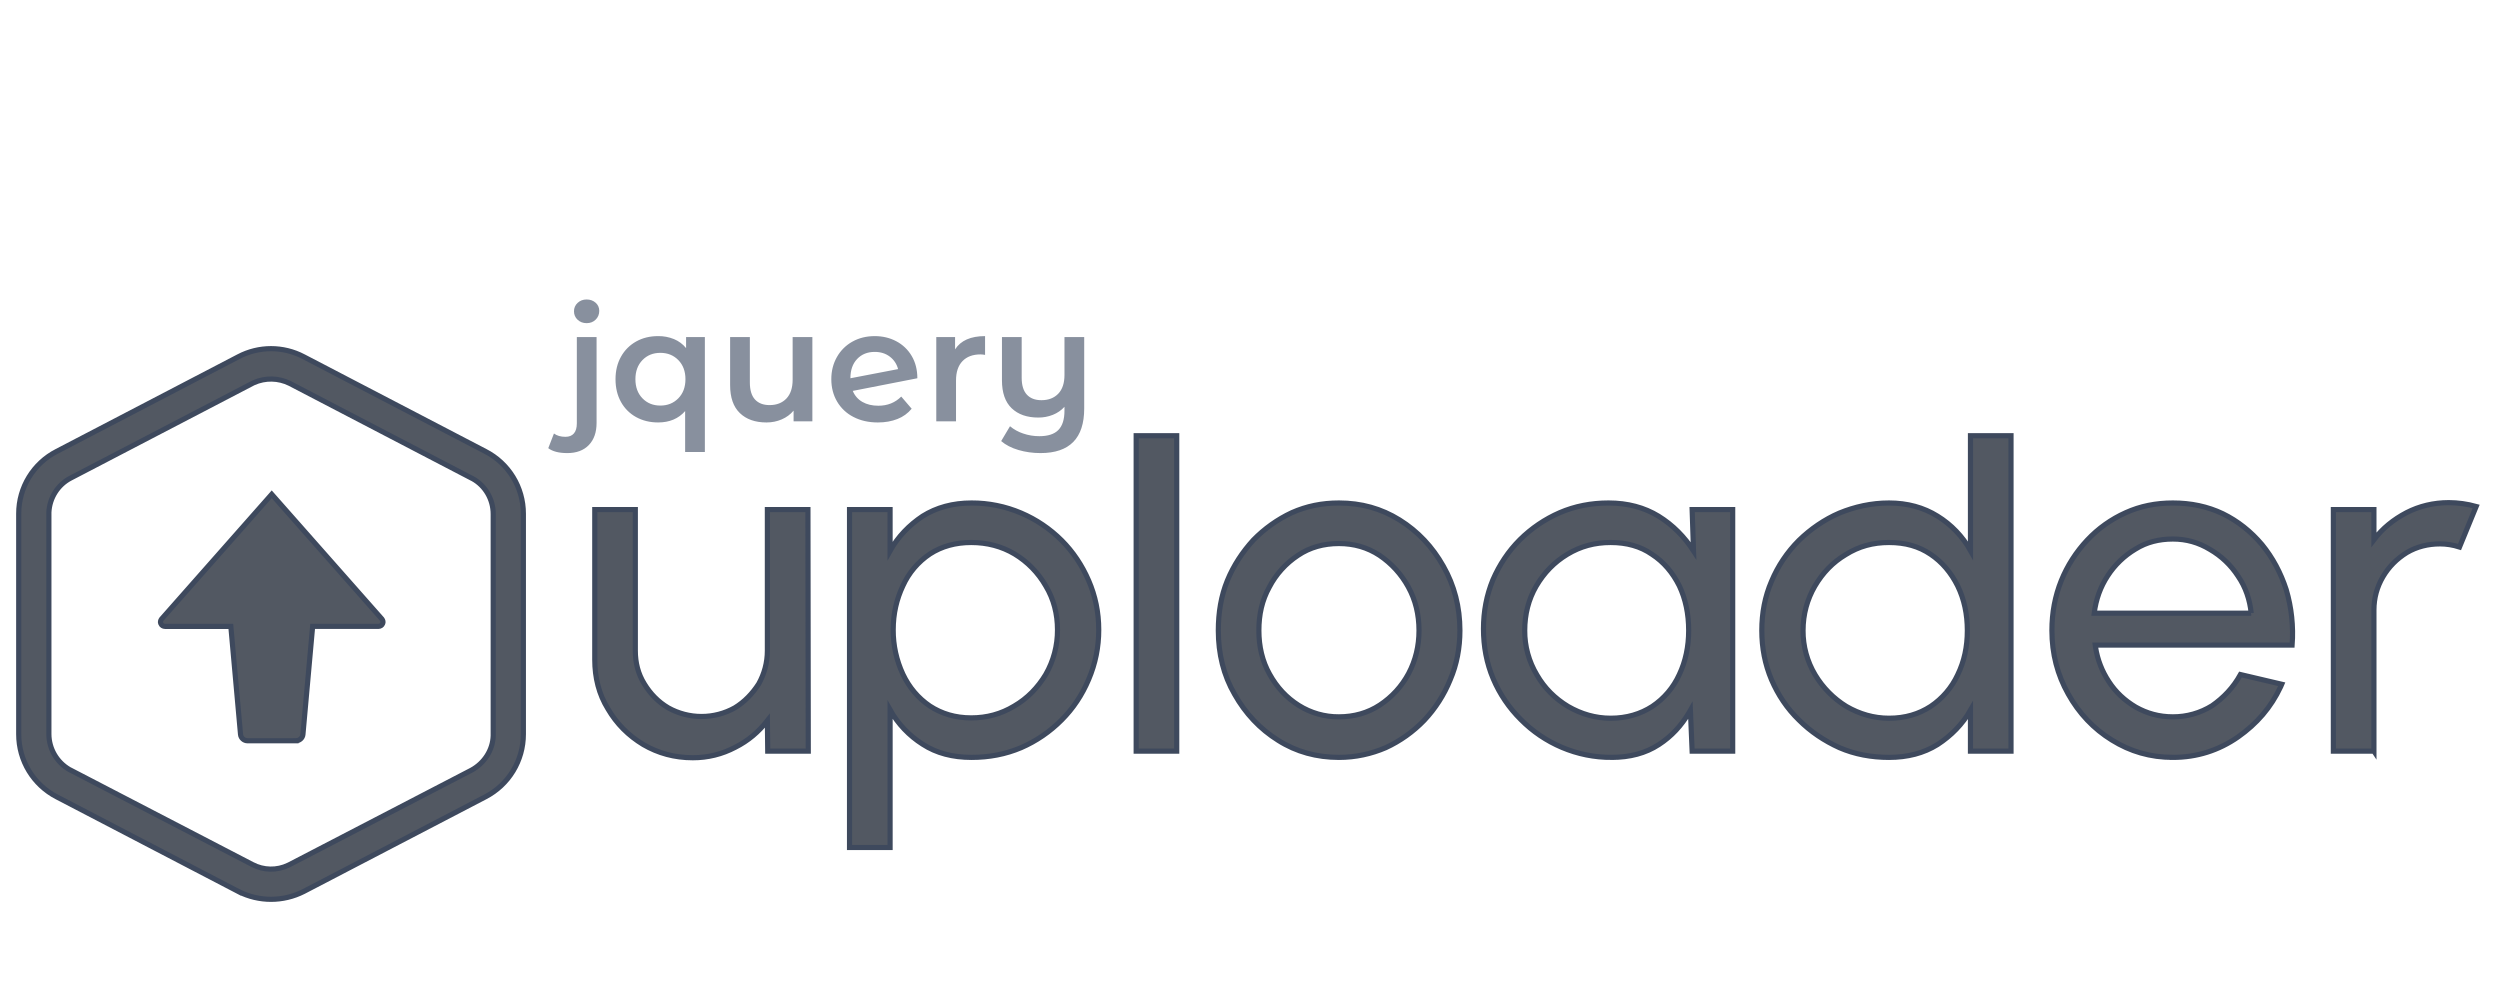
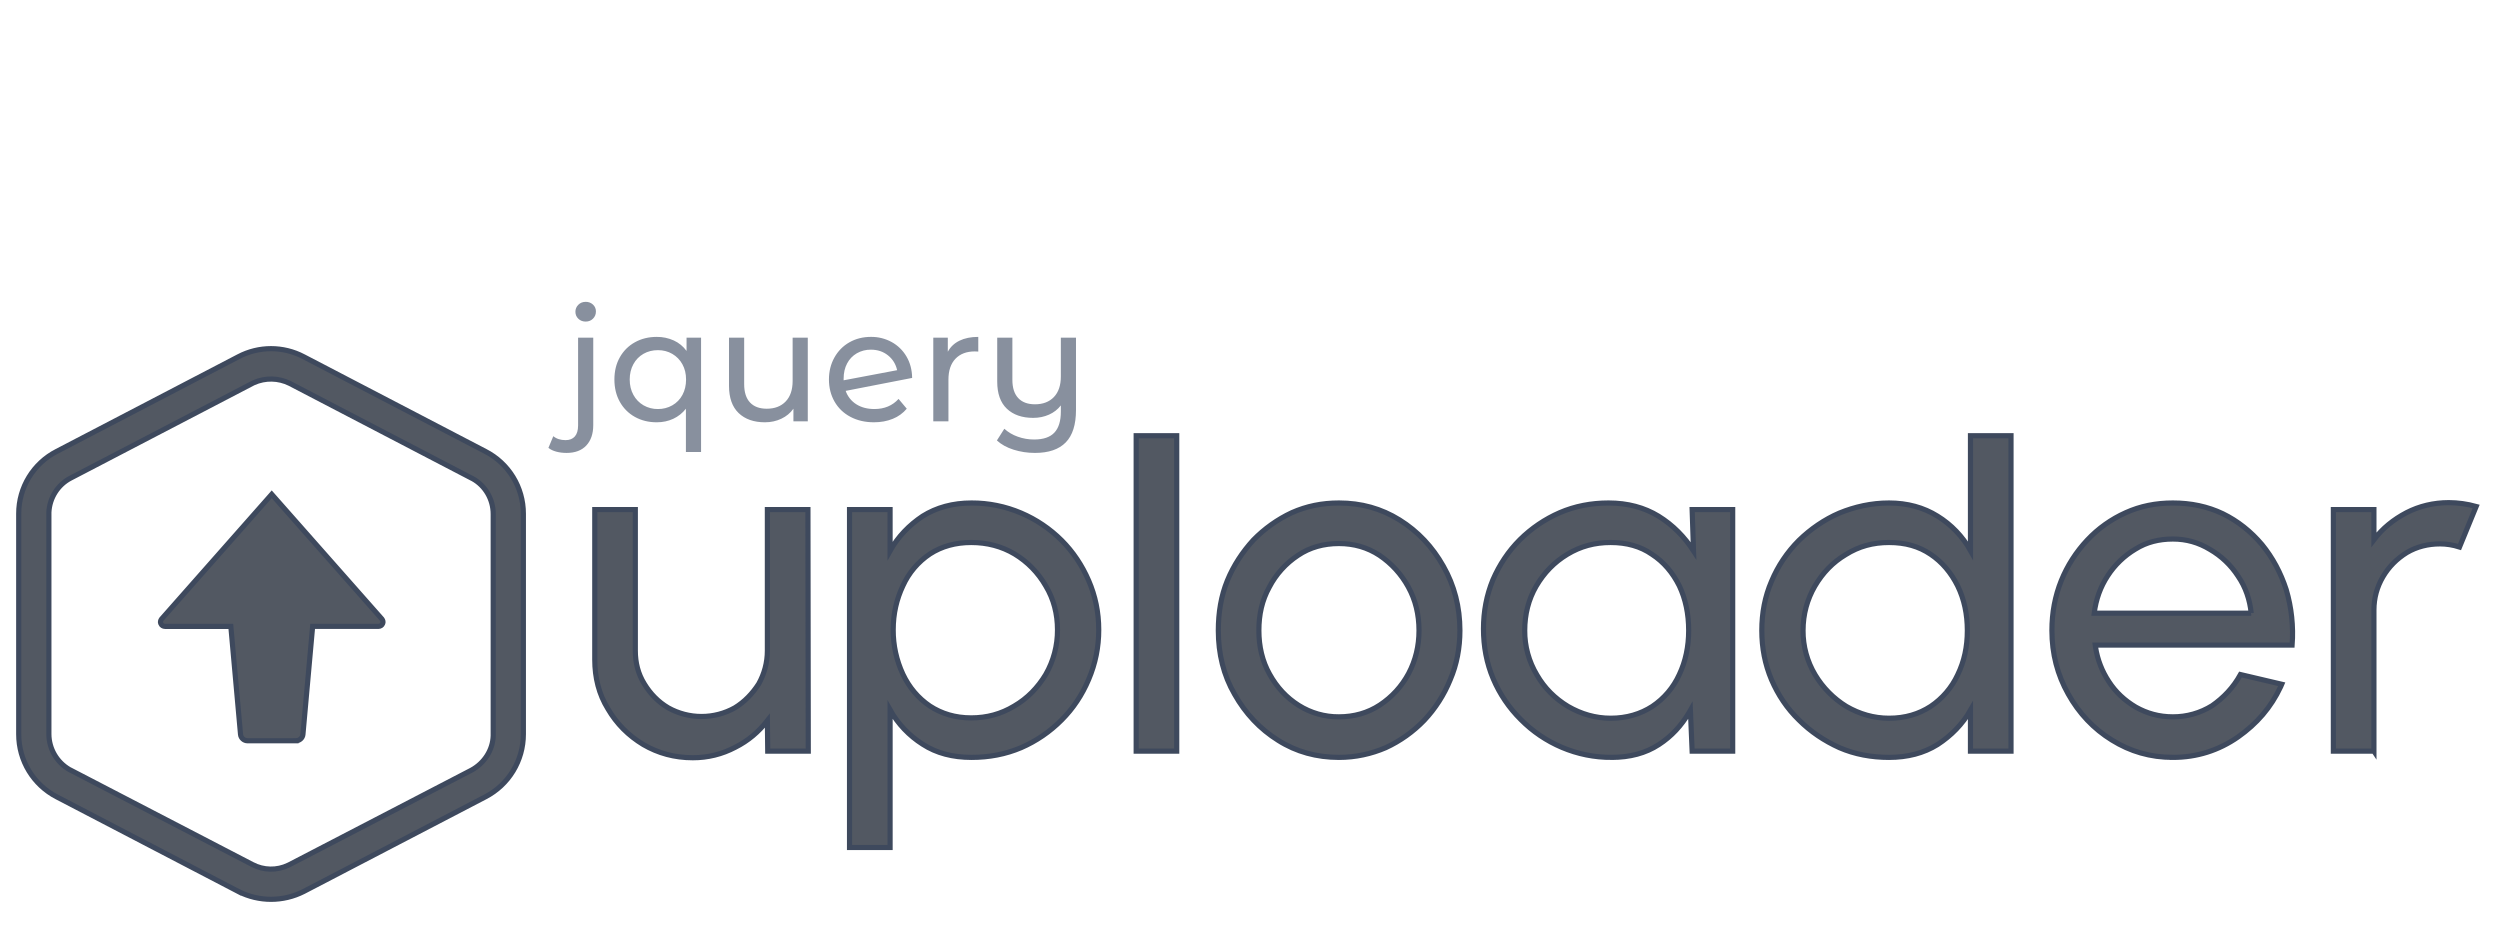
- <svg xmlns="http://www.w3.org/2000/svg" width="267" height="106">
+ <svg xmlns="http://www.w3.org/2000/svg" width="267" height="100">
  <g transform="translate(0, 29)" fill-rule="nonzero" fill="none">
    <path d="M25.467 66.214a7.685 7.685 0 0 0 6.96 0L51.823 56.11a7.522 7.522 0 0 0 4.072-6.7V25.866a7.466 7.466 0 0 0-4.072-6.663L32.427 9.098a7.464 7.464 0 0 0-6.96 0L6.071 19.203a7.466 7.466 0 0 0-4.072 6.663V49.41a7.522 7.522 0 0 0 4.072 6.7l19.396 10.105Zm5.33-2.813a4.273 4.273 0 0 1-3.849-.074L7.551 53.258l-.148-.074A4.4 4.4 0 0 1 5.22 49.41v-23.69c.074-1.556.963-2.962 2.332-3.666l19.397-10.105.148-.074a4.52 4.52 0 0 1 3.85.074l19.397 10.105.148.075c1.332.74 2.184 2.183 2.184 3.775v23.654c-.037 1.555-.963 2.961-2.332 3.701L30.946 63.327l-.148.074Zm.815-13.289c.37 0 .704-.296.74-.666l1.037-11.55h7.033c.185 0 .37-.11.444-.296.074-.148.037-.333-.074-.48L29.021 23.792 17.25 37.12c-.111.148-.148.333-.074.481.074.186.259.297.444.297h7.033l1.037 11.549c.037.37.37.666.74.666h5.182Zm42.385 1.814a9.59 9.59 0 0 0 4.516-1.11c1.407-.704 2.517-1.666 3.443-2.85l.037 3.257h4.33l-.036-25.801h-4.331v15.066c0 1.295-.333 2.48-.926 3.553-.666 1.037-1.517 1.925-2.554 2.555a7.261 7.261 0 0 1-3.553.925 7.261 7.261 0 0 1-3.554-.925c-1.073-.63-1.925-1.518-2.554-2.555-.666-1.073-.963-2.258-.963-3.553V25.422h-4.33V41.45c0 1.925.444 3.702 1.406 5.257.926 1.591 2.184 2.85 3.776 3.812 1.592.926 3.331 1.407 5.293 1.407Zm21.064 9.587V46.818a10.323 10.323 0 0 0 3.48 3.664c1.48.963 3.22 1.407 5.219 1.407 1.887 0 3.627-.333 5.293-1.037a13.876 13.876 0 0 0 4.33-2.96c1.222-1.222 2.185-2.666 2.888-4.332a13.394 13.394 0 0 0 1.074-5.293c0-1.888-.37-3.628-1.074-5.257-.703-1.628-1.666-3.072-2.887-4.294a13.766 13.766 0 0 0-4.331-2.924 13.394 13.394 0 0 0-5.293-1.073c-2 0-3.74.48-5.22 1.406-1.443.963-2.628 2.184-3.48 3.702v-4.405h-4.33v36.091h4.33Zm8.662-13.844c-1.703 0-3.147-.444-4.405-1.259-1.259-.851-2.221-1.998-2.888-3.405a11.108 11.108 0 0 1-1.036-4.738c0-1.74.37-3.295 1.036-4.701a8.115 8.115 0 0 1 2.888-3.406c1.258-.814 2.739-1.221 4.405-1.221 1.702 0 3.257.407 4.627 1.221a9.473 9.473 0 0 1 3.331 3.406c.852 1.406 1.259 2.998 1.259 4.7a9.479 9.479 0 0 1-1.259 4.776c-.851 1.407-1.962 2.554-3.368 3.368-1.407.852-2.925 1.259-4.59 1.259Zm21.951 3.554V17.537h-4.33v33.686h4.33Zm17.325.666c1.777 0 3.443-.37 4.997-1.037a13.614 13.614 0 0 0 4.11-2.924 13.988 13.988 0 0 0 2.776-4.33c.703-1.63 1.036-3.406 1.036-5.257 0-2.517-.592-4.812-1.777-6.885-1.147-2.036-2.702-3.702-4.664-4.924-1.962-1.221-4.109-1.813-6.478-1.813-1.814 0-3.442.333-5.034 1.036a14.088 14.088 0 0 0-4.109 2.924c-1.147 1.259-2.11 2.703-2.776 4.331-.666 1.63-.963 3.406-.963 5.33 0 2.48.556 4.776 1.74 6.812 1.148 2.036 2.702 3.702 4.664 4.923 1.925 1.222 4.11 1.814 6.478 1.814Zm0-4.331a7.937 7.937 0 0 1-4.294-1.222c-1.295-.814-2.332-1.924-3.11-3.331-.777-1.37-1.147-2.961-1.147-4.664 0-1.703.333-3.22 1.11-4.627a9.089 9.089 0 0 1 3.073-3.406c1.259-.851 2.74-1.258 4.368-1.258 1.592 0 3.036.407 4.331 1.258a9.63 9.63 0 0 1 3.072 3.369c.778 1.406 1.148 2.961 1.148 4.664 0 1.666-.37 3.183-1.11 4.59a9.266 9.266 0 0 1-3.073 3.368c-1.295.852-2.776 1.259-4.368 1.259Zm29.133 4.33c1.925 0 3.628-.443 5.034-1.369 1.37-.888 2.407-2.036 3.22-3.405l.149-.26.185 4.369h4.331V25.422h-4.33l.147 4.405c-.962-1.48-2.184-2.74-3.739-3.702-1.517-.925-3.294-1.406-5.33-1.406-1.85 0-3.59.333-5.22 1.036a13.971 13.971 0 0 0-4.256 2.887c-1.222 1.222-2.184 2.666-2.887 4.294-.667 1.63-1 3.369-1 5.22 0 1.888.333 3.664 1.037 5.33a13.62 13.62 0 0 0 2.96 4.368 13.62 13.62 0 0 0 4.369 2.961 13.442 13.442 0 0 0 5.33 1.074Zm-.11-4.182c-1.63 0-3.147-.444-4.554-1.259-1.406-.85-2.517-1.961-3.331-3.368a9.11 9.11 0 0 1-1.296-4.738c0-1.74.407-3.332 1.222-4.738.851-1.444 1.924-2.554 3.331-3.406 1.407-.851 2.924-1.258 4.627-1.258 1.703 0 3.184.407 4.405 1.258 1.259.815 2.221 1.962 2.924 3.369.667 1.406 1 2.998 1 4.775 0 1.703-.333 3.294-1 4.7a8.115 8.115 0 0 1-2.887 3.406c-1.258.815-2.74 1.259-4.442 1.259Zm29.725 4.183c1.961 0 3.701-.444 5.182-1.37 1.48-.962 2.665-2.184 3.516-3.664v4.368h4.331V17.537h-4.33V29.79a10.113 10.113 0 0 0-3.517-3.665c-1.48-.925-3.22-1.406-5.182-1.406-1.888 0-3.665.407-5.294 1.073-1.629.703-3.072 1.703-4.33 2.924a13.517 13.517 0 0 0-2.925 4.368c-.703 1.63-1.037 3.369-1.037 5.257 0 1.85.334 3.59 1.037 5.256.703 1.629 1.666 3.073 2.924 4.294 1.259 1.259 2.702 2.221 4.331 2.961 1.629.704 3.406 1.037 5.294 1.037Zm0-4.183c-1.63 0-3.147-.444-4.554-1.259a10 10 0 0 1-3.331-3.368 9.11 9.11 0 0 1-1.296-4.738c0-1.74.445-3.332 1.259-4.738.851-1.444 1.925-2.554 3.294-3.369 1.407-.888 2.925-1.295 4.628-1.295 1.74 0 3.183.407 4.442 1.258 1.221.815 2.183 1.962 2.887 3.369.703 1.443 1.036 3.035 1.036 4.775 0 1.74-.333 3.294-1.036 4.738a8.242 8.242 0 0 1-2.887 3.368c-1.26.815-2.703 1.259-4.442 1.259Zm30.317 4.183c2.554 0 4.886-.74 6.96-2.184 1.998-1.407 3.516-3.147 4.552-5.368l.111-.259-4.405-1.036c-.777 1.407-1.813 2.48-3.035 3.331a7.85 7.85 0 0 1-4.183 1.185c-1.48 0-2.776-.37-3.96-1.037-1.185-.703-2.148-1.591-2.888-2.739a9.18 9.18 0 0 1-1.407-3.627l-.037-.26h21.026a16.489 16.489 0 0 0-.63-5.922c-.592-1.814-1.443-3.406-2.59-4.812-1.185-1.407-2.592-2.517-4.183-3.295-1.63-.777-3.406-1.147-5.33-1.147-1.815 0-3.48.333-5.035 1.036a12.835 12.835 0 0 0-4.109 2.924 13.988 13.988 0 0 0-2.776 4.331c-.667 1.666-1 3.406-1 5.33 0 2.48.593 4.739 1.74 6.775 1.148 2.073 2.74 3.739 4.664 4.923 1.962 1.222 4.109 1.85 6.515 1.85Zm8.366-15.399H223.66c.185-1.48.667-2.813 1.444-3.998a9.069 9.069 0 0 1 2.961-2.85c1.185-.74 2.517-1.074 3.998-1.074 1.444 0 2.74.37 3.96 1.11a8.835 8.835 0 0 1 3 2.851c.814 1.185 1.258 2.517 1.406 3.961Zm13.105 14.733V36.157c0-1.296.333-2.48.962-3.554.63-1.073 1.48-1.925 2.554-2.59 1.074-.63 2.258-.926 3.554-.926.666 0 1.37.11 2.073.333l1.777-4.331a11.15 11.15 0 0 0-2.925-.407c-1.628 0-3.146.37-4.516 1.073-1.406.74-2.554 1.666-3.48 2.887v-3.22h-4.33v25.8h4.33Z" stroke="#3E495D" stroke-width=".552" fill="#525862" />
-     <path d="M62.65 5.513c.394 0 .717-.126.97-.38.253-.252.38-.564.38-.935 0-.348-.13-.638-.388-.868-.259-.23-.58-.346-.961-.346-.383 0-.703.121-.961.363a1.184 1.184 0 0 0-.388.902c0 .36.13.66.388.902.258.241.578.362.96.362ZM60.578 19.39c.989 0 1.759-.287 2.31-.86.55-.573.826-1.36.826-2.36V6.997h-2.108v9.222c0 .472-.104.83-.312 1.07-.208.242-.508.363-.902.363-.505 0-.916-.118-1.23-.354l-.607 1.568c.46.349 1.135.523 2.023.523Zm14.702-.118V6.997h-2.007v1.18a3.26 3.26 0 0 0-1.29-.961 4.355 4.355 0 0 0-1.694-.32c-.877 0-1.658.19-2.343.573a4.15 4.15 0 0 0-1.619 1.618c-.393.697-.59 1.501-.59 2.411 0 .922.194 1.731.582 2.428a4.077 4.077 0 0 0 1.618 1.619c.691.382 1.475.573 2.352.573 1.214 0 2.175-.405 2.883-1.214v4.367h2.108Zm-4.755-4.957c-.775 0-1.413-.259-1.913-.776s-.75-1.197-.75-2.04.25-1.523.75-2.04c.5-.517 1.138-.775 1.913-.775.776 0 1.416.258 1.922.775s.759 1.197.759 2.04-.253 1.523-.759 2.04c-.506.517-1.146.776-1.922.776Zm11.33 1.804c.585 0 1.13-.11 1.635-.329.506-.219.928-.53 1.265-.935V16h2.006V6.997h-2.107v4.552c0 .877-.222 1.548-.666 2.015-.444.466-1.043.7-1.796.7-.674 0-1.194-.2-1.56-.6-.365-.398-.547-1.002-.547-1.812V6.997h-2.108v5.142c0 1.315.346 2.307 1.037 2.976s1.638 1.003 2.841 1.003Zm11.903 0c.776 0 1.473-.124 2.09-.37a3.675 3.675 0 0 0 1.518-1.097l-1.113-1.298c-.652.652-1.466.978-2.444.978-.663 0-1.231-.135-1.703-.405a2.353 2.353 0 0 1-1.029-1.18l6.896-1.349c0-.91-.202-1.705-.607-2.385a4.122 4.122 0 0 0-1.644-1.568c-.691-.366-1.458-.548-2.301-.548-.888 0-1.683.196-2.386.59a4.261 4.261 0 0 0-1.652 1.644c-.399.702-.599 1.492-.599 2.368 0 .888.206 1.684.616 2.386a4.25 4.25 0 0 0 1.745 1.644c.753.393 1.624.59 2.613.59Zm-2.933-4.72v-.018c0-.854.238-1.534.716-2.04.478-.505 1.104-.758 1.88-.758.63 0 1.166.168 1.61.505.444.338.74.782.885 1.332l-5.091.978ZM102.103 16v-4.367c0-.899.23-1.587.691-2.065.46-.478 1.102-.717 1.922-.717.146 0 .31.017.489.051V6.896c-1.529 0-2.596.472-3.203 1.416V6.997h-2.007V16h2.108Zm9.02 3.389c3.113 0 4.67-1.585 4.67-4.755V6.997h-2.107v4.046c0 .877-.222 1.546-.666 2.007-.444.46-1.043.69-1.796.69-.674 0-1.194-.199-1.56-.598-.365-.399-.548-.997-.548-1.795v-4.35h-2.107v4.62c0 1.326.346 2.32 1.037 2.984.691.663 1.638.994 2.84.994a4.12 4.12 0 0 0 1.569-.295 3.34 3.34 0 0 0 1.23-.851v.421c0 .922-.216 1.605-.649 2.049-.432.444-1.11.666-2.031.666a5.26 5.26 0 0 1-1.737-.287 4.304 4.304 0 0 1-1.4-.775l-.943 1.584c.483.416 1.098.734 1.846.953.747.22 1.531.329 2.352.329Z" fill="#88909E" />
+     <path d="M62.55 5.345c.314 0 .576-.104.783-.312.208-.208.312-.464.312-.767a.968.968 0 0 0-.312-.734 1.096 1.096 0 0 0-.784-.295c-.314 0-.576.104-.784.312a1.023 1.023 0 0 0-.311.75c0 .292.104.54.311.742.208.202.47.304.784.304Zm-2.04 14.027c.91 0 1.612-.264 2.107-.792.494-.529.742-1.254.742-2.175v-9.34H61.74v9.373c0 .517-.115.908-.345 1.172-.23.264-.56.396-.987.396-.54 0-.978-.14-1.315-.421l-.522 1.247c.224.18.505.315.843.405.337.09.702.135 1.095.135Zm14.364-.101V7.064h-1.551V8.48a3.436 3.436 0 0 0-1.366-1.12 4.311 4.311 0 0 0-1.82-.38c-.866 0-1.642.191-2.327.573a4.123 4.123 0 0 0-1.61 1.602c-.388.686-.582 1.478-.582 2.377 0 .9.194 1.695.582 2.386a4.107 4.107 0 0 0 1.61 1.61c.685.382 1.46.573 2.326.573.641 0 1.228-.123 1.762-.37a3.665 3.665 0 0 0 1.357-1.08v4.62h1.619Zm-4.603-4.586a3.017 3.017 0 0 1-1.542-.396 2.855 2.855 0 0 1-1.08-1.113c-.264-.478-.396-1.026-.396-1.644 0-.618.132-1.166.397-1.644a2.796 2.796 0 0 1 1.079-1.104c.455-.259.97-.388 1.542-.388.562 0 1.07.132 1.526.396a2.87 2.87 0 0 1 1.08 1.105c.263.472.395 1.017.395 1.635 0 .618-.129 1.166-.387 1.644a2.78 2.78 0 0 1-1.08 1.113 3.03 3.03 0 0 1-1.534.396ZM81.702 16.1c.63 0 1.211-.126 1.745-.38.534-.252.964-.609 1.29-1.07V16h1.534V7.064h-1.618v4.62c0 .944-.247 1.675-.742 2.192-.495.517-1.169.775-2.023.775-.776 0-1.372-.222-1.787-.666-.416-.444-.624-1.098-.624-1.964V7.064h-1.619v5.143c0 1.28.343 2.25 1.029 2.908.685.657 1.624.986 2.815.986Zm11.634 0c.741 0 1.413-.123 2.014-.37a3.774 3.774 0 0 0 1.492-1.08l-.876-1.045c-.652.72-1.512 1.079-2.58 1.079-.753 0-1.396-.169-1.93-.506a2.756 2.756 0 0 1-1.138-1.433l7.098-1.382c-.012-.866-.214-1.63-.607-2.293a4.135 4.135 0 0 0-1.585-1.543 4.5 4.5 0 0 0-2.209-.548c-.854 0-1.621.194-2.301.582-.68.387-1.214.93-1.602 1.627-.388.696-.581 1.478-.581 2.343 0 .877.2 1.664.598 2.36.4.697.964 1.24 1.695 1.627.73.388 1.567.582 2.512.582Zm-3.237-4.485v-.168c0-.618.123-1.16.37-1.627a2.686 2.686 0 0 1 1.037-1.088 2.943 2.943 0 0 1 1.51-.387c.707 0 1.314.202 1.82.607.506.404.832.932.978 1.584l-5.715 1.08ZM101.293 16v-4.451c0-.967.25-1.711.75-2.234.5-.523 1.19-.784 2.066-.784.157 0 .281.006.371.017V6.98c-.787 0-1.456.135-2.006.405-.551.27-.967.663-1.248 1.18v-1.5h-1.551V16h1.618Zm9.24 3.372c1.46 0 2.557-.374 3.287-1.121.731-.748 1.096-1.903 1.096-3.465V7.064h-1.618v4.148c0 .944-.248 1.675-.742 2.192-.495.517-1.169.775-2.023.775-.776 0-1.372-.222-1.787-.666-.416-.444-.624-1.093-.624-1.947V7.064h-1.619v4.687c0 1.282.343 2.248 1.029 2.9.685.652 1.624.978 2.815.978.607 0 1.17-.115 1.686-.346.517-.23.939-.559 1.265-.986v.658c0 1.011-.23 1.762-.692 2.25-.46.49-1.18.734-2.158.734a5.115 5.115 0 0 1-1.761-.304 4.22 4.22 0 0 1-1.425-.843l-.793 1.248c.461.427 1.054.756 1.78.986.724.23 1.486.346 2.284.346Z" fill="#88909E" />
  </g>
</svg>
